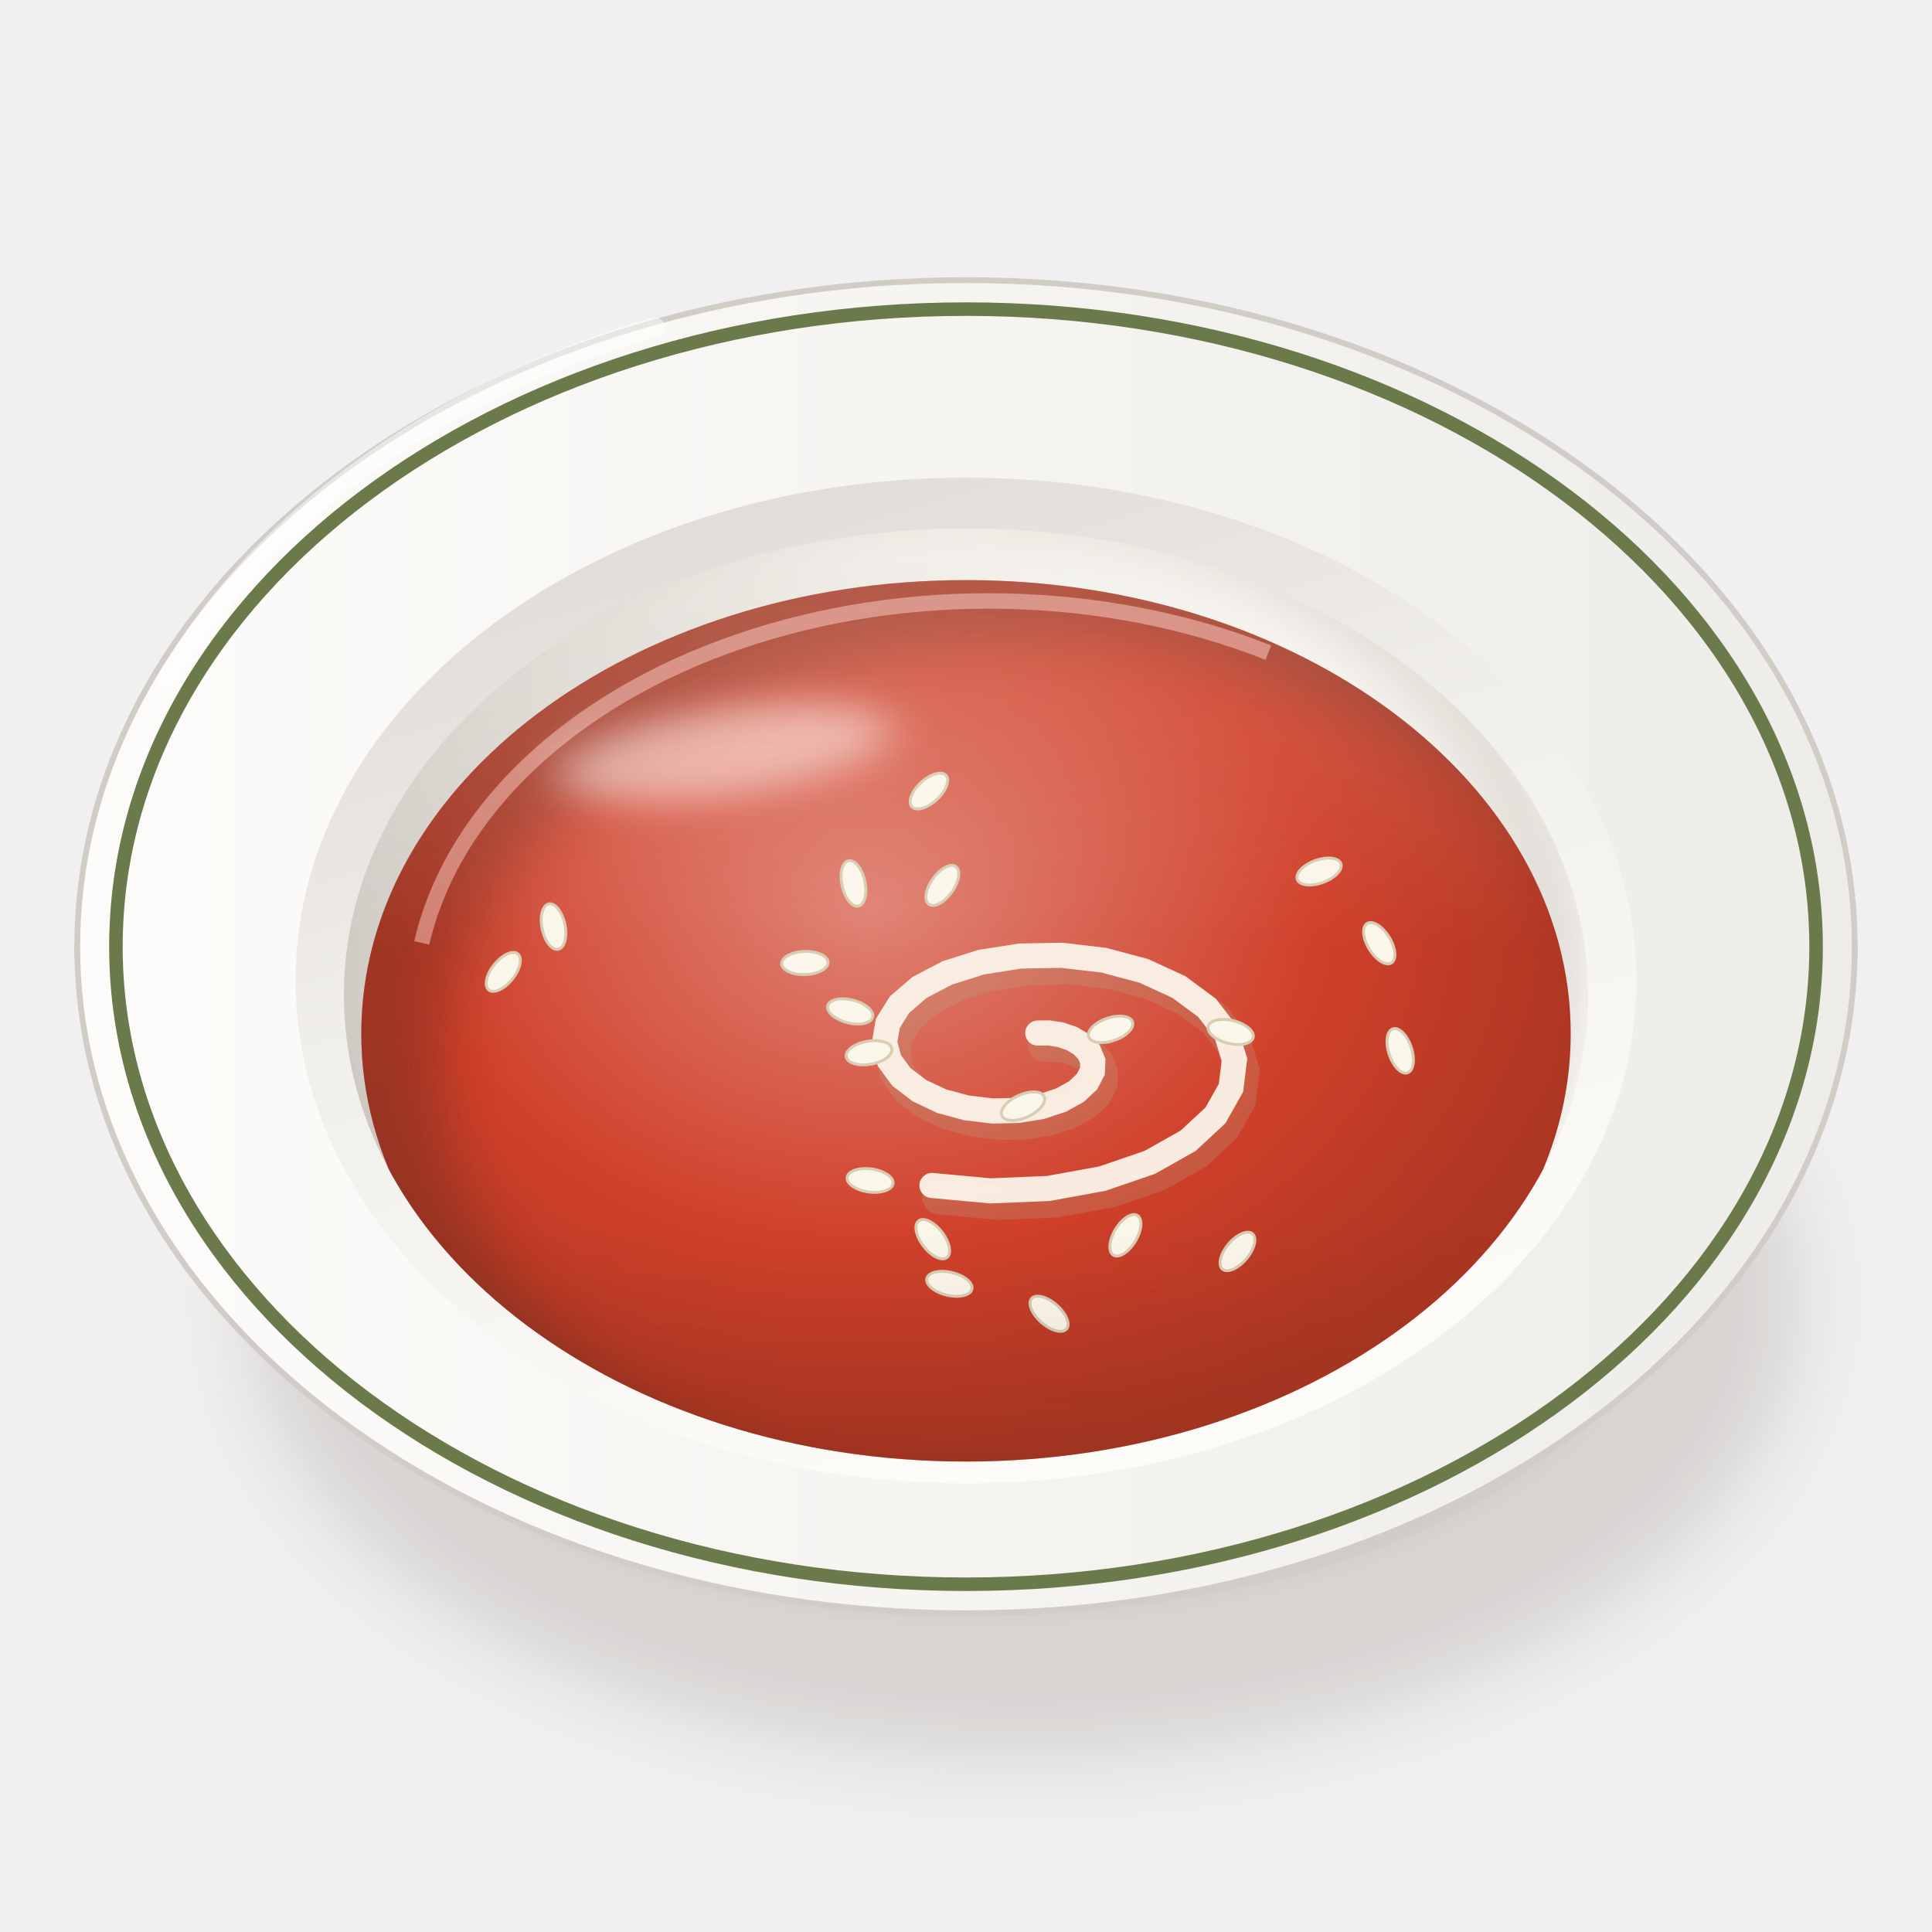
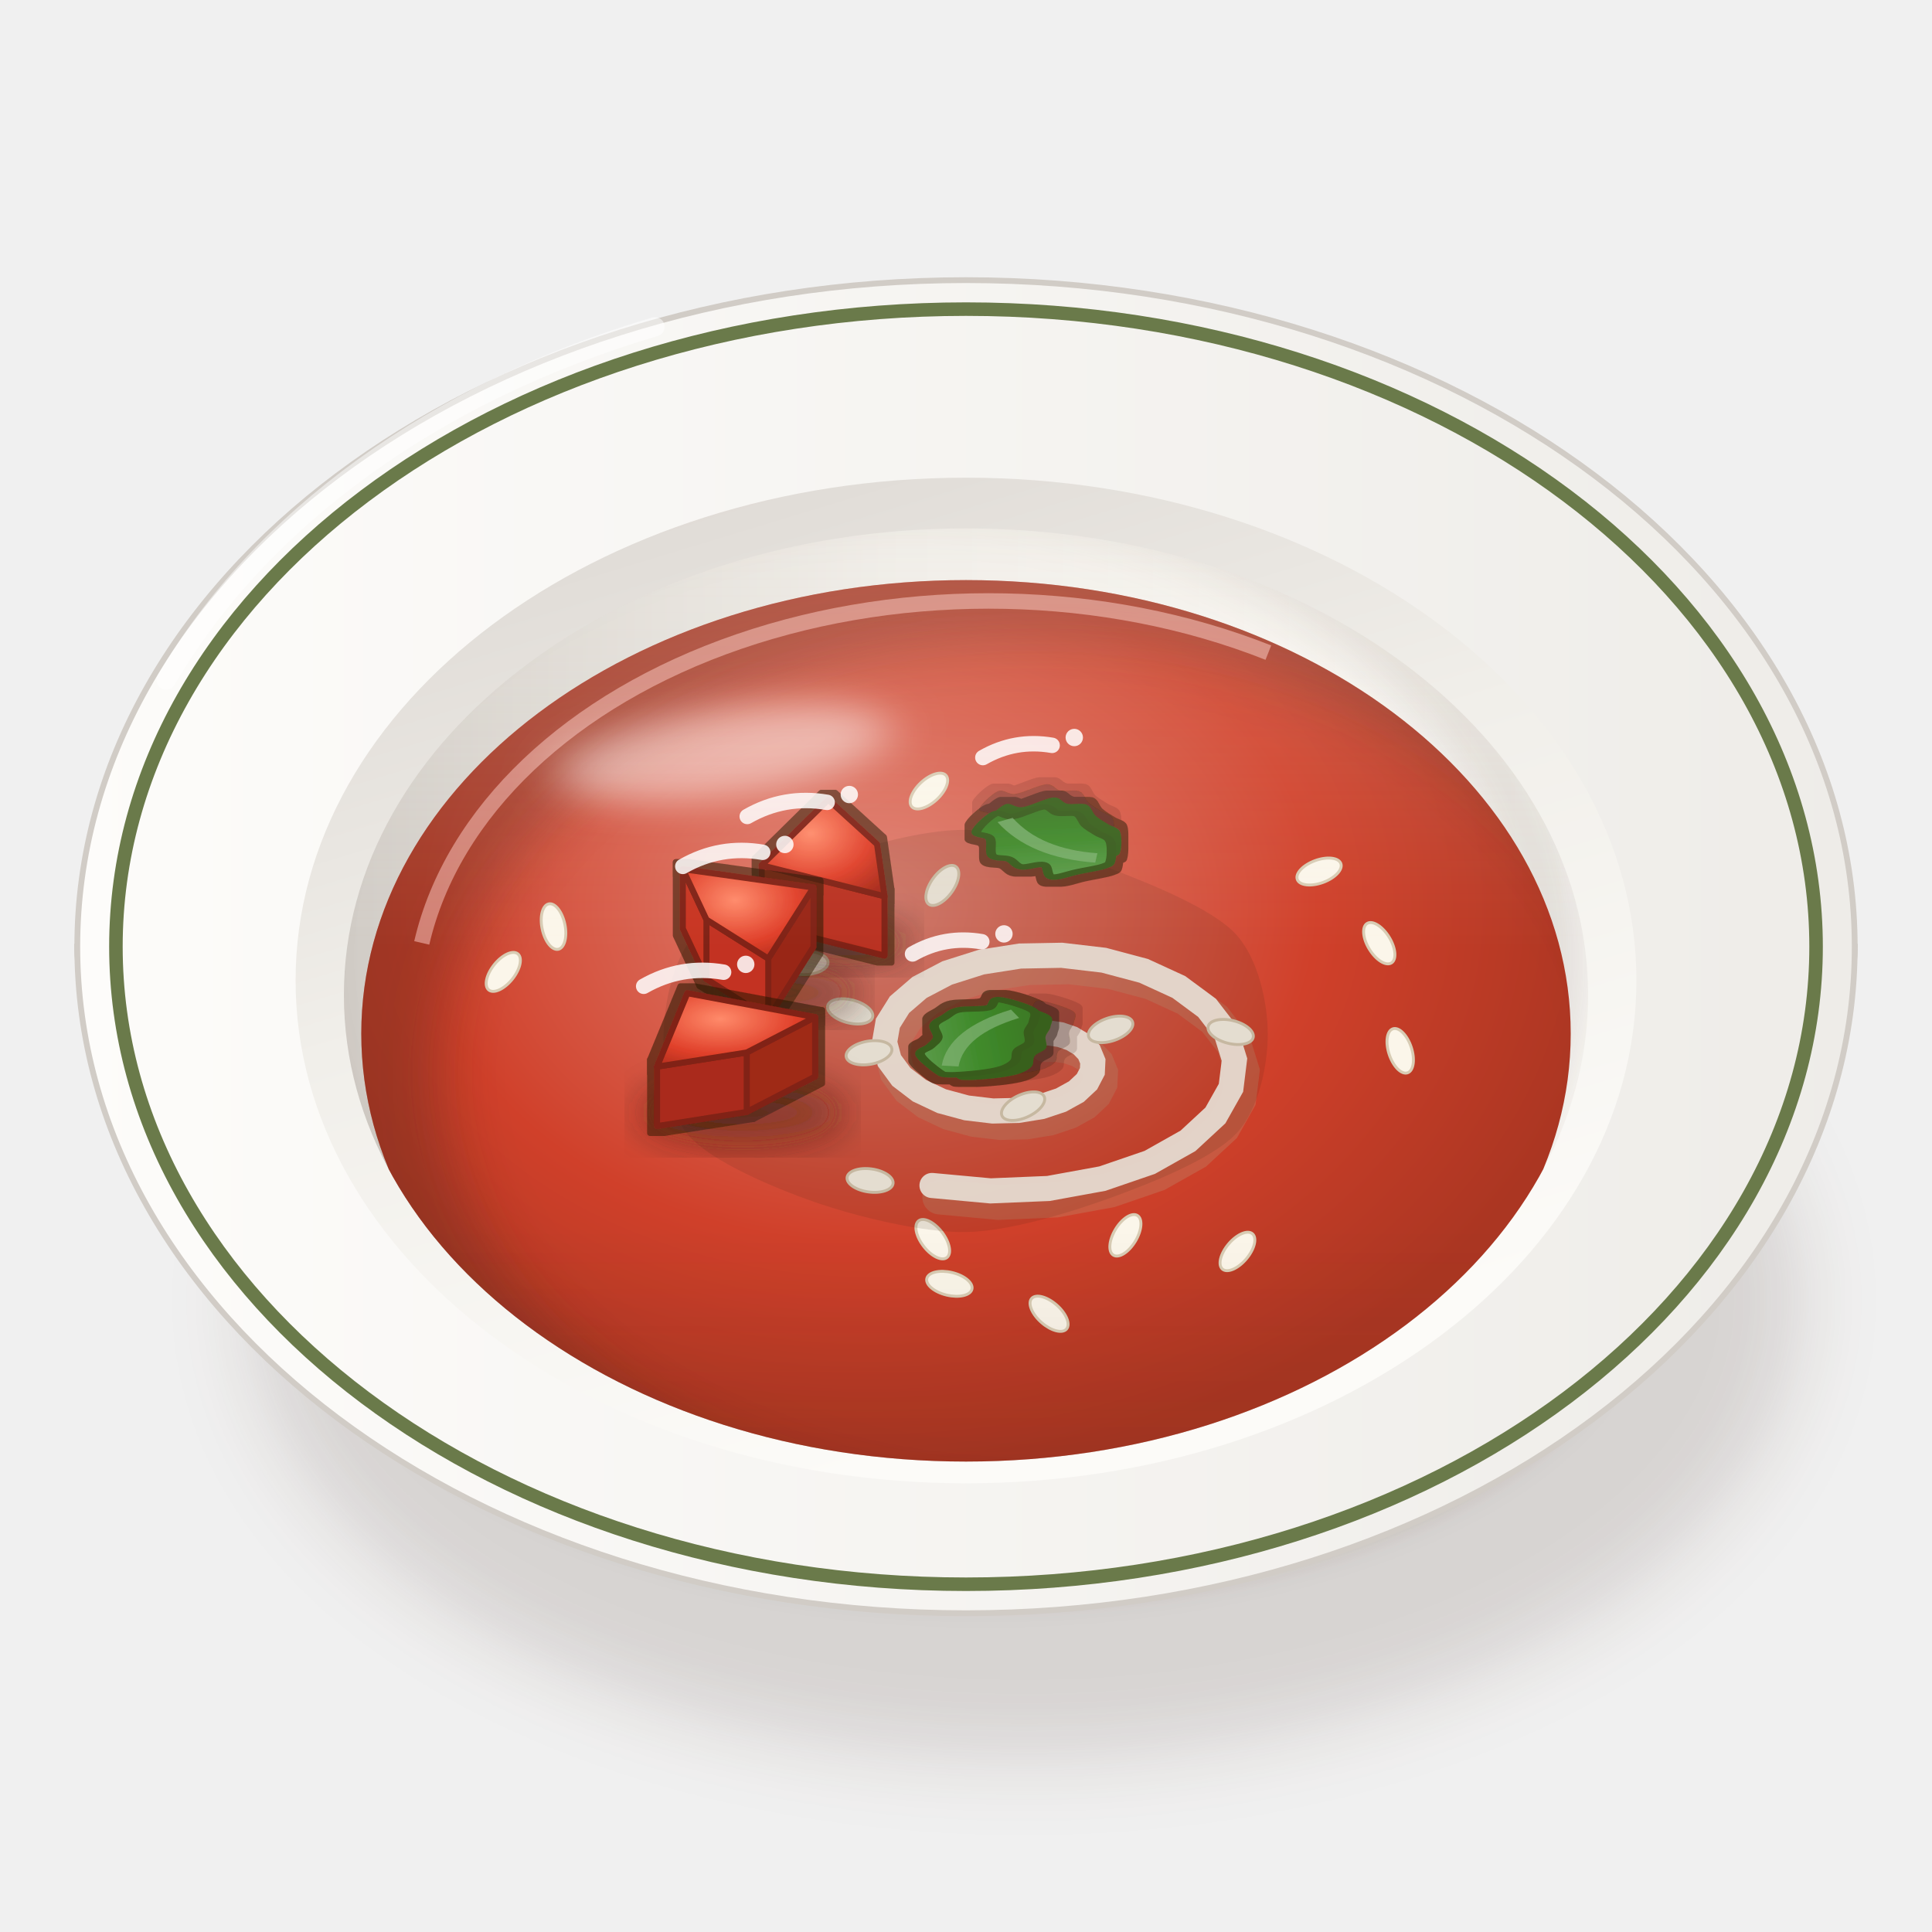
<svg xmlns="http://www.w3.org/2000/svg" viewBox="0 0 200 200" width="400" height="400">
  <defs>
    <filter id="de_tomatensuppe-1" x="-50%" y="-50%" width="200%" height="200%">
      <feGaussianBlur stdDeviation="4" />
    </filter>
    <filter id="de_tomatensuppe-2" x="-50%" y="-50%" width="200%" height="200%">
      <feGaussianBlur stdDeviation="1.6" />
    </filter>
    <linearGradient id="de_tomatensuppe-3" x1="0" y1="0" x2="1" y2="0">
      <stop offset="0" stop-color="#fbfbf7" />
      <stop offset="0.6" stop-color="#eae8e3" />
      <stop offset="1" stop-color="#c9c3bc" />
    </linearGradient>
    <linearGradient id="de_tomatensuppe-4" x1="0" y1="0" x2="1" y2="0">
      <stop offset="0" stop-color="#fdfcfa" />
      <stop offset="1" stop-color="#eeece8" />
    </linearGradient>
    <linearGradient id="de_tomatensuppe-5" x1="0" y1="0" x2="0.4" y2="1">
      <stop offset="0" stop-color="#dad5d0" />
      <stop offset="0.5" stop-color="#f1efea" />
      <stop offset="1" stop-color="#fcfbf8" />
    </linearGradient>
    <linearGradient id="de_tomatensuppe-6" x1="0" y1="0" x2="1" y2="0">
      <stop offset="0" stop-color="#d1ccc6" />
      <stop offset="0.45" stop-color="#eeece8" />
      <stop offset="1" stop-color="#fcfbf7" />
    </linearGradient>
    <clipPath id="de_tomatensuppe-7">
      <path d="M35.6,103A64.4,48.3 0 1 0 164.4,103A64.4,48.3 0 1 0 35.6,103Z" />
    </clipPath>
    <filter id="de_tomatensuppe-8" x="-50%" y="-50%" width="200%" height="200%">
      <feGaussianBlur stdDeviation="2.5" />
    </filter>
    <clipPath id="de_tomatensuppe-9">
      <path d="M35.6,103 A64.4,48.3 0 0 0 164.4,103 L200,103 L200,0 L0,0 L0,103Z" />
    </clipPath>
    <radialGradient id="de_tomatensuppe-10" cx="0.42" cy="0.36" r="0.62">
      <stop offset="0" stop-color="#e08375" />
      <stop offset="0.6" stop-color="#d0402a" />
      <stop offset="1" stop-color="#ab3622" />
    </radialGradient>
    <clipPath id="de_tomatensuppe-11">
      <path d="M37.4,107A62.6,46.95 0 1 0 162.6,107A62.6,46.95 0 1 0 37.4,107Z" />
    </clipPath>
    <filter id="de_tomatensuppe-12" x="-50%" y="-50%" width="200%" height="200%">
      <feGaussianBlur stdDeviation="3" />
    </filter>
    <filter id="de_tomatensuppe-13" x="-50%" y="-50%" width="200%" height="200%">
      <feGaussianBlur stdDeviation="2.2" />
    </filter>
-     <linearGradient id="de_tomatensuppe-14" x1="0" y1="0" x2="0" y2="1">
+     <radialGradient id="de_tomatensuppe-14" cx="0.4" cy="0.35" r="0.8">
+       <stop offset="0" stop-color="#ff8a6a" />
+       <stop offset="0.6" stop-color="#e0402a" />
+       <stop offset="1" stop-color="#a82a1a" />
+     </radialGradient>
+     <filter id="de_tomatensuppe-15" x="-50%" y="-50%" width="200%" height="200%">
+       <feGaussianBlur stdDeviation="1.4" />
+     </filter>
+     <linearGradient id="de_tomatensuppe-16" x1="0" y1="0" x2="1" y2="1">
+       <stop offset="0" stop-color="#65a155" />
+       <stop offset="0.5" stop-color="#3f8a2a" />
+       <stop offset="1" stop-color="#3b7223" />
+     </linearGradient>
+     <filter id="de_tomatensuppe-17" x="-8%" y="-8%" width="116%" height="116%">
+       <feMorphology in="SourceAlpha" operator="dilate" radius="0.7" result="d" />
+       <feFlood flood-color="#2a1206" flood-opacity="0.55" />
+       <feComposite in2="d" operator="in" result="o" />
+       <feMerge>
+         <feMergeNode in="o" />
+         <feMergeNode in="SourceGraphic" />
+       </feMerge>
+     </filter>
+     <linearGradient id="de_tomatensuppe-18" x1="0" y1="0" x2="0" y2="1">
      <stop offset="0" stop-color="#fff8ec" stop-opacity="0.2" />
      <stop offset="0.45" stop-color="#fff8ec" stop-opacity="0" />
      <stop offset="0.75" stop-color="#3a2212" stop-opacity="0" />
      <stop offset="1" stop-color="#3a2212" stop-opacity="0.1" />
    </linearGradient>
  </defs>
  <ellipse cx="106" cy="134.63" rx="80.37" ry="47.36" fill="#3a2212" opacity="0.14" filter="url(#de_tomatensuppe-1)" />
  <ellipse cx="102" cy="132.63" rx="66.02" ry="32.29" fill="#3a2212" opacity="0.28" filter="url(#de_tomatensuppe-2)" />
  <path d="M8,98 C8,114 32.8,134.7 44.8,136.77 L155.2,136.77 C167.2,134.7 192,114 192,98Z" fill="url(#de_tomatensuppe-3)" stroke="#c0bab3" stroke-width=".6" />
  <path d="M8,98A92,69 0 1 0 192,98A92,69 0 1 0 8,98Z" fill="url(#de_tomatensuppe-4)" stroke="#d1ccc6" stroke-width=".6" />
  <path d="M12,98A88,66 0 1 0 188,98A88,66 0 1 0 12,98Z" fill="none" stroke="#6a7a4a" stroke-width="1.4" />
  <path d="M30.6,101.5A69.4,52.05 0 1 0 169.4,101.5A69.4,52.05 0 1 0 30.6,101.5Z" fill="url(#de_tomatensuppe-5)" />
  <path d="M35.6,103A64.4,48.3 0 1 0 164.4,103A64.4,48.3 0 1 0 35.6,103Z" fill="url(#de_tomatensuppe-6)" />
  <g clip-path="url(#de_tomatensuppe-7)">
    <path d="M27.6,99A66.4,50.3 0 1 0 160.4,99A66.4,50.3 0 1 0 27.6,99Z" fill="none" stroke="#3a2212" stroke-width="8" opacity=".14" filter="url(#de_tomatensuppe-8)" />
  </g>
  <g clip-path="url(#de_tomatensuppe-7)">
    <path d="M37.4,107A62.6,46.95 0 1 0 162.6,107A62.6,46.95 0 1 0 37.4,107Z" fill="url(#de_tomatensuppe-10)" />
    <g clip-path="url(#de_tomatensuppe-11)">
      <path fill-rule="evenodd" d="M0,0 H200 V200 H0Z M45.65,111A61.35,45.07 0 1 0 168.35,111A61.35,45.07 0 1 0 45.65,111Z" fill="#3a2212" opacity="0.3" filter="url(#de_tomatensuppe-12)" />
      <path d="M43.66,97.61 A59.47,42.26 0 0 1 131.3,67.56" stroke="#eaa99f" stroke-width="1.6" fill="none" opacity=".65" />
    </g>
  </g>
  <path d="M107.43,106.94L108.57,106.93L109.78,107.11L110.95,107.51L111.97,108.12L112.74,108.92L113.13,109.87L113.08,110.91L112.52,111.98L111.43,113L109.84,113.88L107.8,114.56L105.4,114.95L102.77,115.01L100.07,114.69L97.48,113.99L95.17,112.9L93.31,111.48L92.07,109.79L91.57,107.9L91.91,105.93L93.12,104L95.19,102.22L98.05,100.72L101.58,99.6L105.6,98.97L109.91,98.89L114.26,99.4L118.39,100.5L122.03,102.17L124.95,104.33L126.92,106.88L127.79,109.69L127.43,112.61L125.82,115.47L122.98,118.1L119.02,120.33L114.12,122.01L108.53,123.03L102.54,123.28L96.48,122.72" stroke="#b8a888" stroke-width="3.6" fill="none" stroke-linecap="round" opacity=".25" transform="translate(.8 1.2)" />
  <path d="M107.43,106.94L108.57,106.93L109.78,107.11L110.95,107.51L111.97,108.12L112.74,108.92L113.13,109.87L113.08,110.91L112.52,111.98L111.43,113L109.84,113.88L107.8,114.56L105.4,114.95L102.77,115.01L100.07,114.69L97.48,113.99L95.17,112.9L93.31,111.48L92.07,109.79L91.57,107.9L91.91,105.93L93.12,104L95.19,102.22L98.05,100.72L101.58,99.6L105.6,98.97L109.91,98.89L114.26,99.4L118.39,100.5L122.03,102.17L124.95,104.33L126.92,106.88L127.79,109.69L127.43,112.61L125.82,115.47L122.98,118.1L119.02,120.33L114.12,122.01L108.53,123.03L102.54,123.28L96.48,122.72" stroke="#fbf2e8" stroke-width="2.6" fill="none" stroke-linecap="round" opacity="0.95" />
  <g clip-path="url(#de_tomatensuppe-11)">
    <ellipse cx="74.96" cy="77.89" rx="17.53" ry="4.5" fill="#fff" opacity="0.5" transform="rotate(-8 74.96 77.89)" filter="url(#de_tomatensuppe-13)" />
  </g>
  <g clip-path="url(#de_tomatensuppe-9)">
    <ellipse cx="96.16" cy="81.89" rx="2.4" ry="1.2" transform="rotate(317.27 96.16 81.89)" fill="#fbf6ea" stroke="#d8ccb4" stroke-width=".3" />
    <ellipse cx="136.55" cy="90.22" rx="2.4" ry="1.2" transform="rotate(339.97 136.55 90.22)" fill="#fbf6ea" stroke="#d8ccb4" stroke-width=".3" />
    <ellipse cx="88.35" cy="91.45" rx="2.4" ry="1.2" transform="rotate(77.45 88.35 91.45)" fill="#fbf6ea" stroke="#d8ccb4" stroke-width=".3" />
    <ellipse cx="97.55" cy="91.66" rx="2.4" ry="1.2" transform="rotate(125.64 97.55 91.66)" fill="#fbf6ea" stroke="#d8ccb4" stroke-width=".3" />
    <ellipse cx="57.3" cy="95.92" rx="2.4" ry="1.2" transform="rotate(78.17 57.3 95.92)" fill="#fbf6ea" stroke="#d8ccb4" stroke-width=".3" />
    <ellipse cx="142.78" cy="97.64" rx="2.4" ry="1.2" transform="rotate(58.38 142.78 97.64)" fill="#fbf6ea" stroke="#d8ccb4" stroke-width=".3" />
    <ellipse cx="83.32" cy="99.69" rx="2.4" ry="1.2" transform="rotate(358.32 83.32 99.69)" fill="#fbf6ea" stroke="#d8ccb4" stroke-width=".3" />
    <ellipse cx="52.1" cy="100.61" rx="2.4" ry="1.2" transform="rotate(308.77 52.1 100.61)" fill="#fbf6ea" stroke="#d8ccb4" stroke-width=".3" />
    <ellipse cx="88.01" cy="104.7" rx="2.4" ry="1.2" transform="rotate(194.25 88.01 104.7)" fill="#fbf6ea" stroke="#d8ccb4" stroke-width=".3" />
    <ellipse cx="114.97" cy="106.56" rx="2.4" ry="1.2" transform="rotate(341.26 114.97 106.56)" fill="#fbf6ea" stroke="#d8ccb4" stroke-width=".3" />
    <ellipse cx="127.4" cy="106.83" rx="2.4" ry="1.2" transform="rotate(13.93 127.4 106.83)" fill="#fbf6ea" stroke="#d8ccb4" stroke-width=".3" />
    <ellipse cx="144.95" cy="108.78" rx="2.4" ry="1.2" transform="rotate(71.57 144.95 108.78)" fill="#fbf6ea" stroke="#d8ccb4" stroke-width=".3" />
    <ellipse cx="89.96" cy="108.98" rx="2.4" ry="1.2" transform="rotate(349.91 89.96 108.98)" fill="#fbf6ea" stroke="#d8ccb4" stroke-width=".3" />
    <ellipse cx="105.91" cy="114.51" rx="2.4" ry="1.2" transform="rotate(335.45 105.91 114.51)" fill="#fbf6ea" stroke="#d8ccb4" stroke-width=".3" />
    <ellipse cx="90.07" cy="122.2" rx="2.4" ry="1.2" transform="rotate(7.71 90.07 122.2)" fill="#fbf6ea" stroke="#d8ccb4" stroke-width=".3" />
    <ellipse cx="116.5" cy="127.88" rx="2.4" ry="1.2" transform="rotate(121.05 116.5 127.88)" fill="#fbf6ea" stroke="#d8ccb4" stroke-width=".3" />
    <ellipse cx="96.56" cy="128.28" rx="2.4" ry="1.2" transform="rotate(232.44 96.56 128.28)" fill="#fbf6ea" stroke="#d8ccb4" stroke-width=".3" />
    <ellipse cx="128.1" cy="129.55" rx="2.4" ry="1.2" transform="rotate(310.26 128.1 129.55)" fill="#fbf6ea" stroke="#d8ccb4" stroke-width=".3" />
    <ellipse cx="98.28" cy="132.9" rx="2.4" ry="1.2" transform="rotate(193.34 98.28 132.9)" fill="#fbf6ea" stroke="#d8ccb4" stroke-width=".3" />
    <ellipse cx="108.6" cy="136" rx="2.4" ry="1.2" transform="rotate(221.27 108.6 136)" fill="#fbf6ea" stroke="#d8ccb4" stroke-width=".3" />
+     <path d="M131.24,107C131.25,110.11 130.36,114.84 127.95,117.37C125.54,119.91 119.39,122.39 115.19,123.92C111,125.44 104.63,127.46 100,127.54C95.37,127.61 88.64,125.92 84.34,124.44C80.05,122.95 73.71,120.25 71.36,117.63C69.01,115.02 68.59,110.16 68.69,107C68.78,103.85 69.66,99.24 72,96.61C74.34,93.98 80.06,91.09 84.26,89.48C88.46,87.88 95.35,85.83 100,85.91C104.64,85.99 111.06,88.41 115.24,90.02C119.42,91.63 125.48,94.1 127.88,96.65C130.28,99.19 131.23,103.89 131.24,107Z" fill="#3a2212" opacity=".12" />
+     <g filter="url(#de_tomatensuppe-17)">
+       <g transform="translate(108.45 87.15) scale(1.25) translate(-108.45 -87.15)">
+         <g transform="translate(108.45 87.15) scale(1 0.56) rotate(210.52)" opacity="1">
+           <path d="M-5.85,-0.69C-5.61,-1.17 -4.87,-1.93 -4.39,-2.53C-3.9,-3.13 -3.41,-4.2 -2.92,-4.29C-2.44,-4.38 -1.95,-3.07 -1.46,-3.07C-0.98,-3.07 -0.49,-4.16 0,-4.29C0.49,-4.41 0.98,-3.86 1.46,-3.82C1.95,-3.78 2.44,-4.38 2.93,-4.07C3.41,-3.76 3.9,-2.35 4.39,-1.96C4.88,-1.56 5.61,-2.26 5.85,-1.7C6.09,-1.15 6.09,0.79 5.85,1.37C5.61,1.95 4.88,1.29 4.39,1.77C3.9,2.26 3.41,3.9 2.93,4.28C2.44,4.67 1.95,4 1.46,4.08C0.98,4.16 0.49,4.84 0,4.78C-0.49,4.72 -0.98,4 -1.46,3.74C-1.95,3.48 -2.44,3.37 -2.92,3.21C-3.41,3.04 -3.9,3.21 -4.39,2.74C-4.87,2.27 -5.61,0.94 -5.85,0.37C-6.09,-0.2 -6.09,-0.21 -5.85,-0.69Z" transform="translate(1.5 3)" fill="#3a2212" opacity=".25" />
+           <path d="M-5.85,-0.69C-5.61,-1.17 -4.87,-1.93 -4.39,-2.53C-3.9,-3.13 -3.41,-4.2 -2.92,-4.29C-2.44,-4.38 -1.95,-3.07 -1.46,-3.07C-0.98,-3.07 -0.49,-4.16 0,-4.29C0.49,-4.41 0.98,-3.86 1.46,-3.82C1.95,-3.78 2.44,-4.38 2.93,-4.07C3.41,-3.76 3.9,-2.35 4.39,-1.96C4.88,-1.56 5.61,-2.26 5.85,-1.7C6.09,-1.15 6.09,0.79 5.85,1.37C5.61,1.95 4.88,1.29 4.39,1.77C3.9,2.26 3.41,3.9 2.93,4.28C2.44,4.67 1.95,4 1.46,4.08C0.98,4.16 0.49,4.84 0,4.78C-0.49,4.72 -0.98,4 -1.46,3.74C-1.95,3.48 -2.44,3.37 -2.92,3.21C-3.41,3.04 -3.9,3.21 -4.39,2.74C-4.87,2.27 -5.61,0.94 -5.85,0.37C-6.09,-0.2 -6.09,-0.21 -5.85,-0.69Z" transform="translate(0 1.6)" fill="#38611d" />
+           <path d="M-5.85,-0.69C-5.61,-1.17 -4.87,-1.93 -4.39,-2.53C-3.9,-3.13 -3.41,-4.2 -2.92,-4.29C-2.44,-4.38 -1.95,-3.07 -1.46,-3.07C-0.98,-3.07 -0.49,-4.16 0,-4.29C0.49,-4.41 0.98,-3.86 1.46,-3.82C1.95,-3.78 2.44,-4.38 2.93,-4.07C3.41,-3.76 3.9,-2.35 4.39,-1.96C4.88,-1.56 5.61,-2.26 5.85,-1.7C6.09,-1.15 6.09,0.79 5.85,1.37C5.61,1.95 4.88,1.29 4.39,1.77C3.9,2.26 3.41,3.9 2.93,4.28C2.44,4.67 1.95,4 1.46,4.08C0.98,4.16 0.49,4.84 0,4.78C-0.49,4.72 -0.98,4 -1.46,3.74C-1.95,3.48 -2.44,3.37 -2.92,3.21C-3.41,3.04 -3.9,3.21 -4.39,2.74C-4.87,2.27 -5.61,0.94 -5.85,0.37C-6.09,-0.2 -6.09,-0.21 -5.85,-0.69Z" fill="url(#de_tomatensuppe-16)" stroke="#375b1c" stroke-width=".8" />
+           <path d="M-4.68,0 Q0,-2 4.68,1" stroke="#82b375" stroke-width="1.4" fill="none" opacity=".7" />
+         </g>
+       </g>
+     </g>
+     <g transform="translate(105.33 77.79) rotate(-10)">
+       <path d="M-3.64,0 Q0,-1.31 3.64,0" stroke="#fff" stroke-width="1.6" fill="none" stroke-linecap="round" opacity="0.85" />
+       <circle cx="6.04" cy="-.4" r=".9" fill="#fff" opacity="0.85" />
+     </g>
+     <g filter="url(#de_tomatensuppe-17)">
+       <g transform="translate(85.09 94.59) scale(1.25) translate(-85.09 -94.59)">
+         <ellipse cx="87.09" cy="96.99" rx="5.44" ry="1.74" fill="#3a2212" opacity="0.28" filter="url(#de_tomatensuppe-15)" />
+         <path d="M90.27,93.14L80.1,90.58L80.1,95.5L90.27,98.06Z" fill="#ba3020" stroke="#812313" stroke-width="0.5" stroke-linejoin="round" />
+         <path d="M90.27,93.14L80.1,90.58L85.61,85.15L89.65,88.83Z" fill="url(#de_tomatensuppe-14)" stroke="#812313" stroke-width="0.5" stroke-linejoin="round" />
+       </g>
+     </g>
+     <g transform="translate(81.49 83.79) rotate(-10)">
+       <path d="M-4.2,0 Q0,-1.51 4.2,0" stroke="#fff" stroke-width="1.6" fill="none" stroke-linecap="round" opacity="0.85" />
+       <circle cx="6.6" cy="-.4" r=".9" fill="#fff" opacity="0.85" />
+     </g>
+     <g filter="url(#de_tomatensuppe-17)">
+       <g transform="translate(78.42 99.76) scale(1.25) translate(-78.42 -99.76)">
+         <ellipse cx="80.42" cy="102.16" rx="6.49" ry="2.08" fill="#3a2212" opacity="0.28" filter="url(#de_tomatensuppe-15)" />
+         <path d="M83.05,93.45L79.31,99.34L79.31,104.26L83.05,98.37Z" fill="#992818" stroke="#812313" stroke-width="0.5" stroke-linejoin="round" />
+         <path d="M79.31,99.34L74.19,96.11L74.19,101.03L79.31,104.26Z" fill="#c33222" stroke="#812313" stroke-width="0.5" stroke-linejoin="round" />
+         <path d="M74.19,96.11L72.23,91.93L72.23,96.85L74.19,101.03Z" fill="#c83423" stroke="#812313" stroke-width="0.5" stroke-linejoin="round" />
+         <path d="M72.23,91.93L83.05,93.45L79.31,99.34L74.19,96.11Z" fill="url(#de_tomatensuppe-14)" stroke="#812313" stroke-width="0.5" stroke-linejoin="round" />
+       </g>
+     </g>
+     <g transform="translate(74.82 88.96) rotate(-10)">
+       <path d="M-4.2,0 Q0,-1.51 4.2,0" stroke="#fff" stroke-width="1.6" fill="none" stroke-linecap="round" opacity="0.85" />
+       <circle cx="6.6" cy="-.4" r=".9" fill="#fff" opacity="0.85" />
+     </g>
+     <g filter="url(#de_tomatensuppe-17)">
+       <g transform="translate(101.17 107.48) scale(1.25) translate(-101.17 -107.48)">
+         <g transform="translate(101.17 107.48) scale(1 0.56) rotate(298.74)" opacity="1">
+           <path d="M-5.85,-0.48C-5.61,-1.07 -4.87,-2.59 -4.39,-2.99C-3.9,-3.39 -3.41,-2.86 -2.92,-2.85C-2.44,-2.84 -1.95,-2.73 -1.46,-2.93C-0.98,-3.14 -0.49,-3.92 0,-4.07C0.49,-4.22 0.98,-3.96 1.46,-3.84C1.95,-3.72 2.44,-3.79 2.93,-3.37C3.41,-2.96 3.9,-1.73 4.39,-1.37C4.88,-1.01 5.61,-1.76 5.85,-1.21C6.09,-0.65 6.09,1.28 5.85,1.97C5.61,2.65 4.88,2.68 4.39,2.9C3.9,3.11 3.41,3.04 2.93,3.24C2.44,3.44 1.95,3.99 1.46,4.08C0.98,4.18 0.49,3.78 0,3.82C-0.49,3.87 -0.98,4.32 -1.46,4.35C-1.95,4.37 -2.44,4.24 -2.92,3.96C-3.41,3.67 -3.9,3.17 -4.39,2.61C-4.87,2.04 -5.61,1.08 -5.85,0.56C-6.09,0.05 -6.09,0.11 -5.85,-0.48Z" transform="translate(1.5 3)" fill="#3a2212" opacity=".25" />
+           <path d="M-5.85,-0.48C-5.61,-1.07 -4.87,-2.59 -4.39,-2.99C-3.9,-3.39 -3.41,-2.86 -2.92,-2.85C-2.44,-2.84 -1.95,-2.73 -1.46,-2.93C-0.98,-3.14 -0.49,-3.92 0,-4.07C0.49,-4.22 0.98,-3.96 1.46,-3.84C1.95,-3.72 2.44,-3.79 2.93,-3.37C3.41,-2.96 3.9,-1.73 4.39,-1.37C4.88,-1.01 5.61,-1.76 5.85,-1.21C6.09,-0.65 6.09,1.28 5.85,1.97C5.61,2.65 4.88,2.68 4.39,2.9C3.9,3.11 3.41,3.04 2.93,3.24C2.44,3.44 1.95,3.99 1.46,4.08C0.98,4.18 0.49,3.78 0,3.82C-0.49,3.87 -0.98,4.32 -1.46,4.35C-1.95,4.37 -2.44,4.24 -2.92,3.96C-3.41,3.67 -3.9,3.17 -4.39,2.61C-4.87,2.04 -5.61,1.08 -5.85,0.56C-6.09,0.05 -6.09,0.11 -5.85,-0.48Z" transform="translate(0 1.6)" fill="#38611d" />
+           <path d="M-5.85,-0.48C-5.61,-1.07 -4.87,-2.59 -4.39,-2.99C-3.9,-3.39 -3.41,-2.86 -2.92,-2.85C-2.44,-2.84 -1.95,-2.73 -1.46,-2.93C-0.98,-3.14 -0.49,-3.92 0,-4.07C0.49,-4.22 0.98,-3.96 1.46,-3.84C1.95,-3.72 2.44,-3.79 2.93,-3.37C3.41,-2.96 3.9,-1.73 4.39,-1.37C4.88,-1.01 5.61,-1.76 5.85,-1.21C6.09,-0.65 6.09,1.28 5.85,1.97C5.61,2.65 4.88,2.68 4.39,2.9C3.9,3.11 3.41,3.04 2.93,3.24C2.44,3.44 1.95,3.99 1.46,4.08C0.98,4.18 0.49,3.78 0,3.82C-0.49,3.87 -0.98,4.32 -1.46,4.35C-1.95,4.37 -2.44,4.24 -2.92,3.96C-3.41,3.67 -3.9,3.17 -4.39,2.61C-4.87,2.04 -5.61,1.08 -5.85,0.56C-6.09,0.05 -6.09,0.11 -5.85,-0.48Z" fill="url(#de_tomatensuppe-16)" stroke="#375b1c" stroke-width=".8" />
+           <path d="M-4.68,0 Q0,-2 4.68,1" stroke="#82b375" stroke-width="1.4" fill="none" opacity=".7" />
+         </g>
+       </g>
+     </g>
+     <g transform="translate(98.05 98.12) rotate(-10)">
+       <path d="M-3.64,0 Q0,-1.31 3.64,0" stroke="#fff" stroke-width="1.6" fill="none" stroke-linecap="round" opacity="0.85" />
+       <circle cx="6.04" cy="-.4" r=".9" fill="#fff" opacity="0.85" />
+     </g>
+     <g filter="url(#de_tomatensuppe-17)">
+       <g transform="translate(74.37 112.17) scale(1.25) translate(-74.37 -112.17)">
+         <ellipse cx="76.37" cy="114.57" rx="8.41" ry="2.69" fill="#3a2212" opacity="0.28" filter="url(#de_tomatensuppe-15)" />
+         <path d="M82.38,106.67L76.71,109.6L76.71,114.52L82.38,111.59Z" fill="#9f2919" stroke="#812313" stroke-width="0.5" stroke-linejoin="round" />
+         <path d="M76.71,109.6L69.29,110.77L69.29,115.69L76.71,114.52Z" fill="#aa2c1c" stroke="#812313" stroke-width="0.5" stroke-linejoin="round" />
+         <path d="M69.29,110.77L71.8,104.69L82.38,106.67L76.71,109.6Z" fill="url(#de_tomatensuppe-14)" stroke="#812313" stroke-width="0.5" stroke-linejoin="round" />
+       </g>
+     </g>
+     <g transform="translate(70.77 101.37) rotate(-10)">
+       <path d="M-4.2,0 Q0,-1.51 4.2,0" stroke="#fff" stroke-width="1.6" fill="none" stroke-linecap="round" opacity="0.85" />
+       <circle cx="6.6" cy="-.4" r=".9" fill="#fff" opacity="0.85" />
+     </g>
    <g clip-path="url(#de_tomatensuppe-11)" />
  </g>
-   <rect x="0" y="54.7" width="200" height="96.6" fill="url(#de_tomatensuppe-14)" clip-path="url(#de_tomatensuppe-7)" />
+   <rect x="0" y="54.7" width="200" height="96.6" fill="url(#de_tomatensuppe-18)" clip-path="url(#de_tomatensuppe-7)" />
  <path d="M17.2,70.4 A92,69 0 0 1 67.8,33.83" stroke="#fff" stroke-width="2" fill="none" stroke-linecap="round" opacity="0.5" />
</svg>
